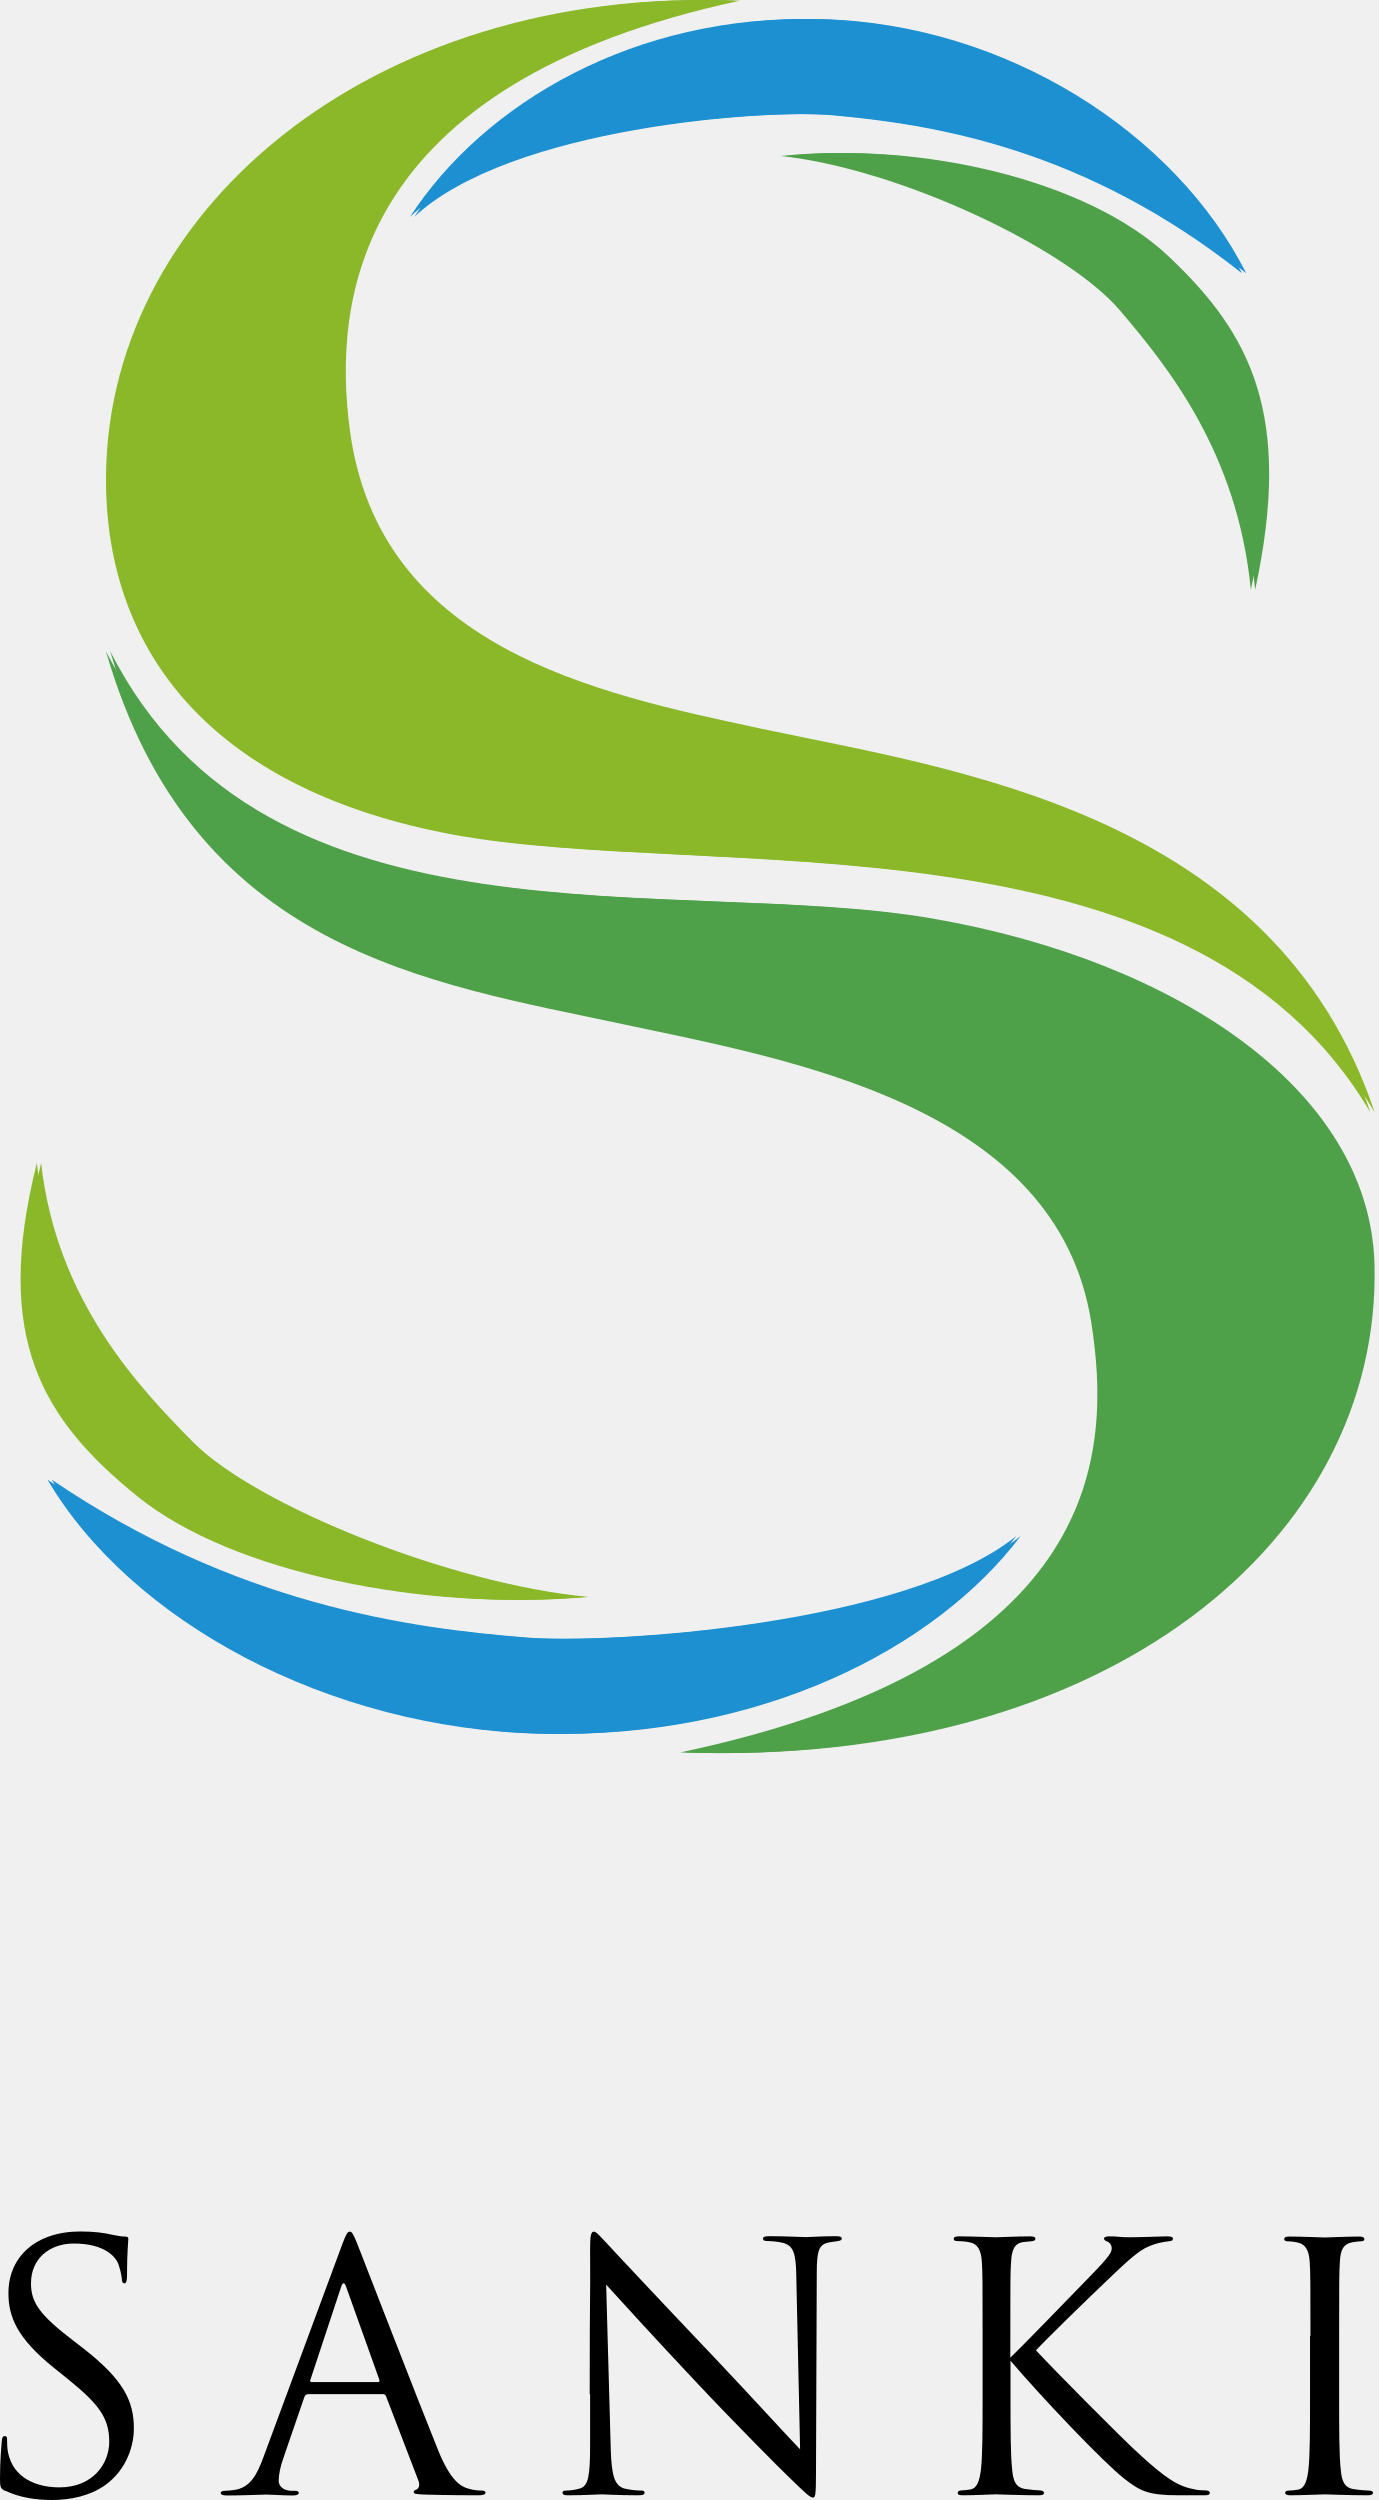
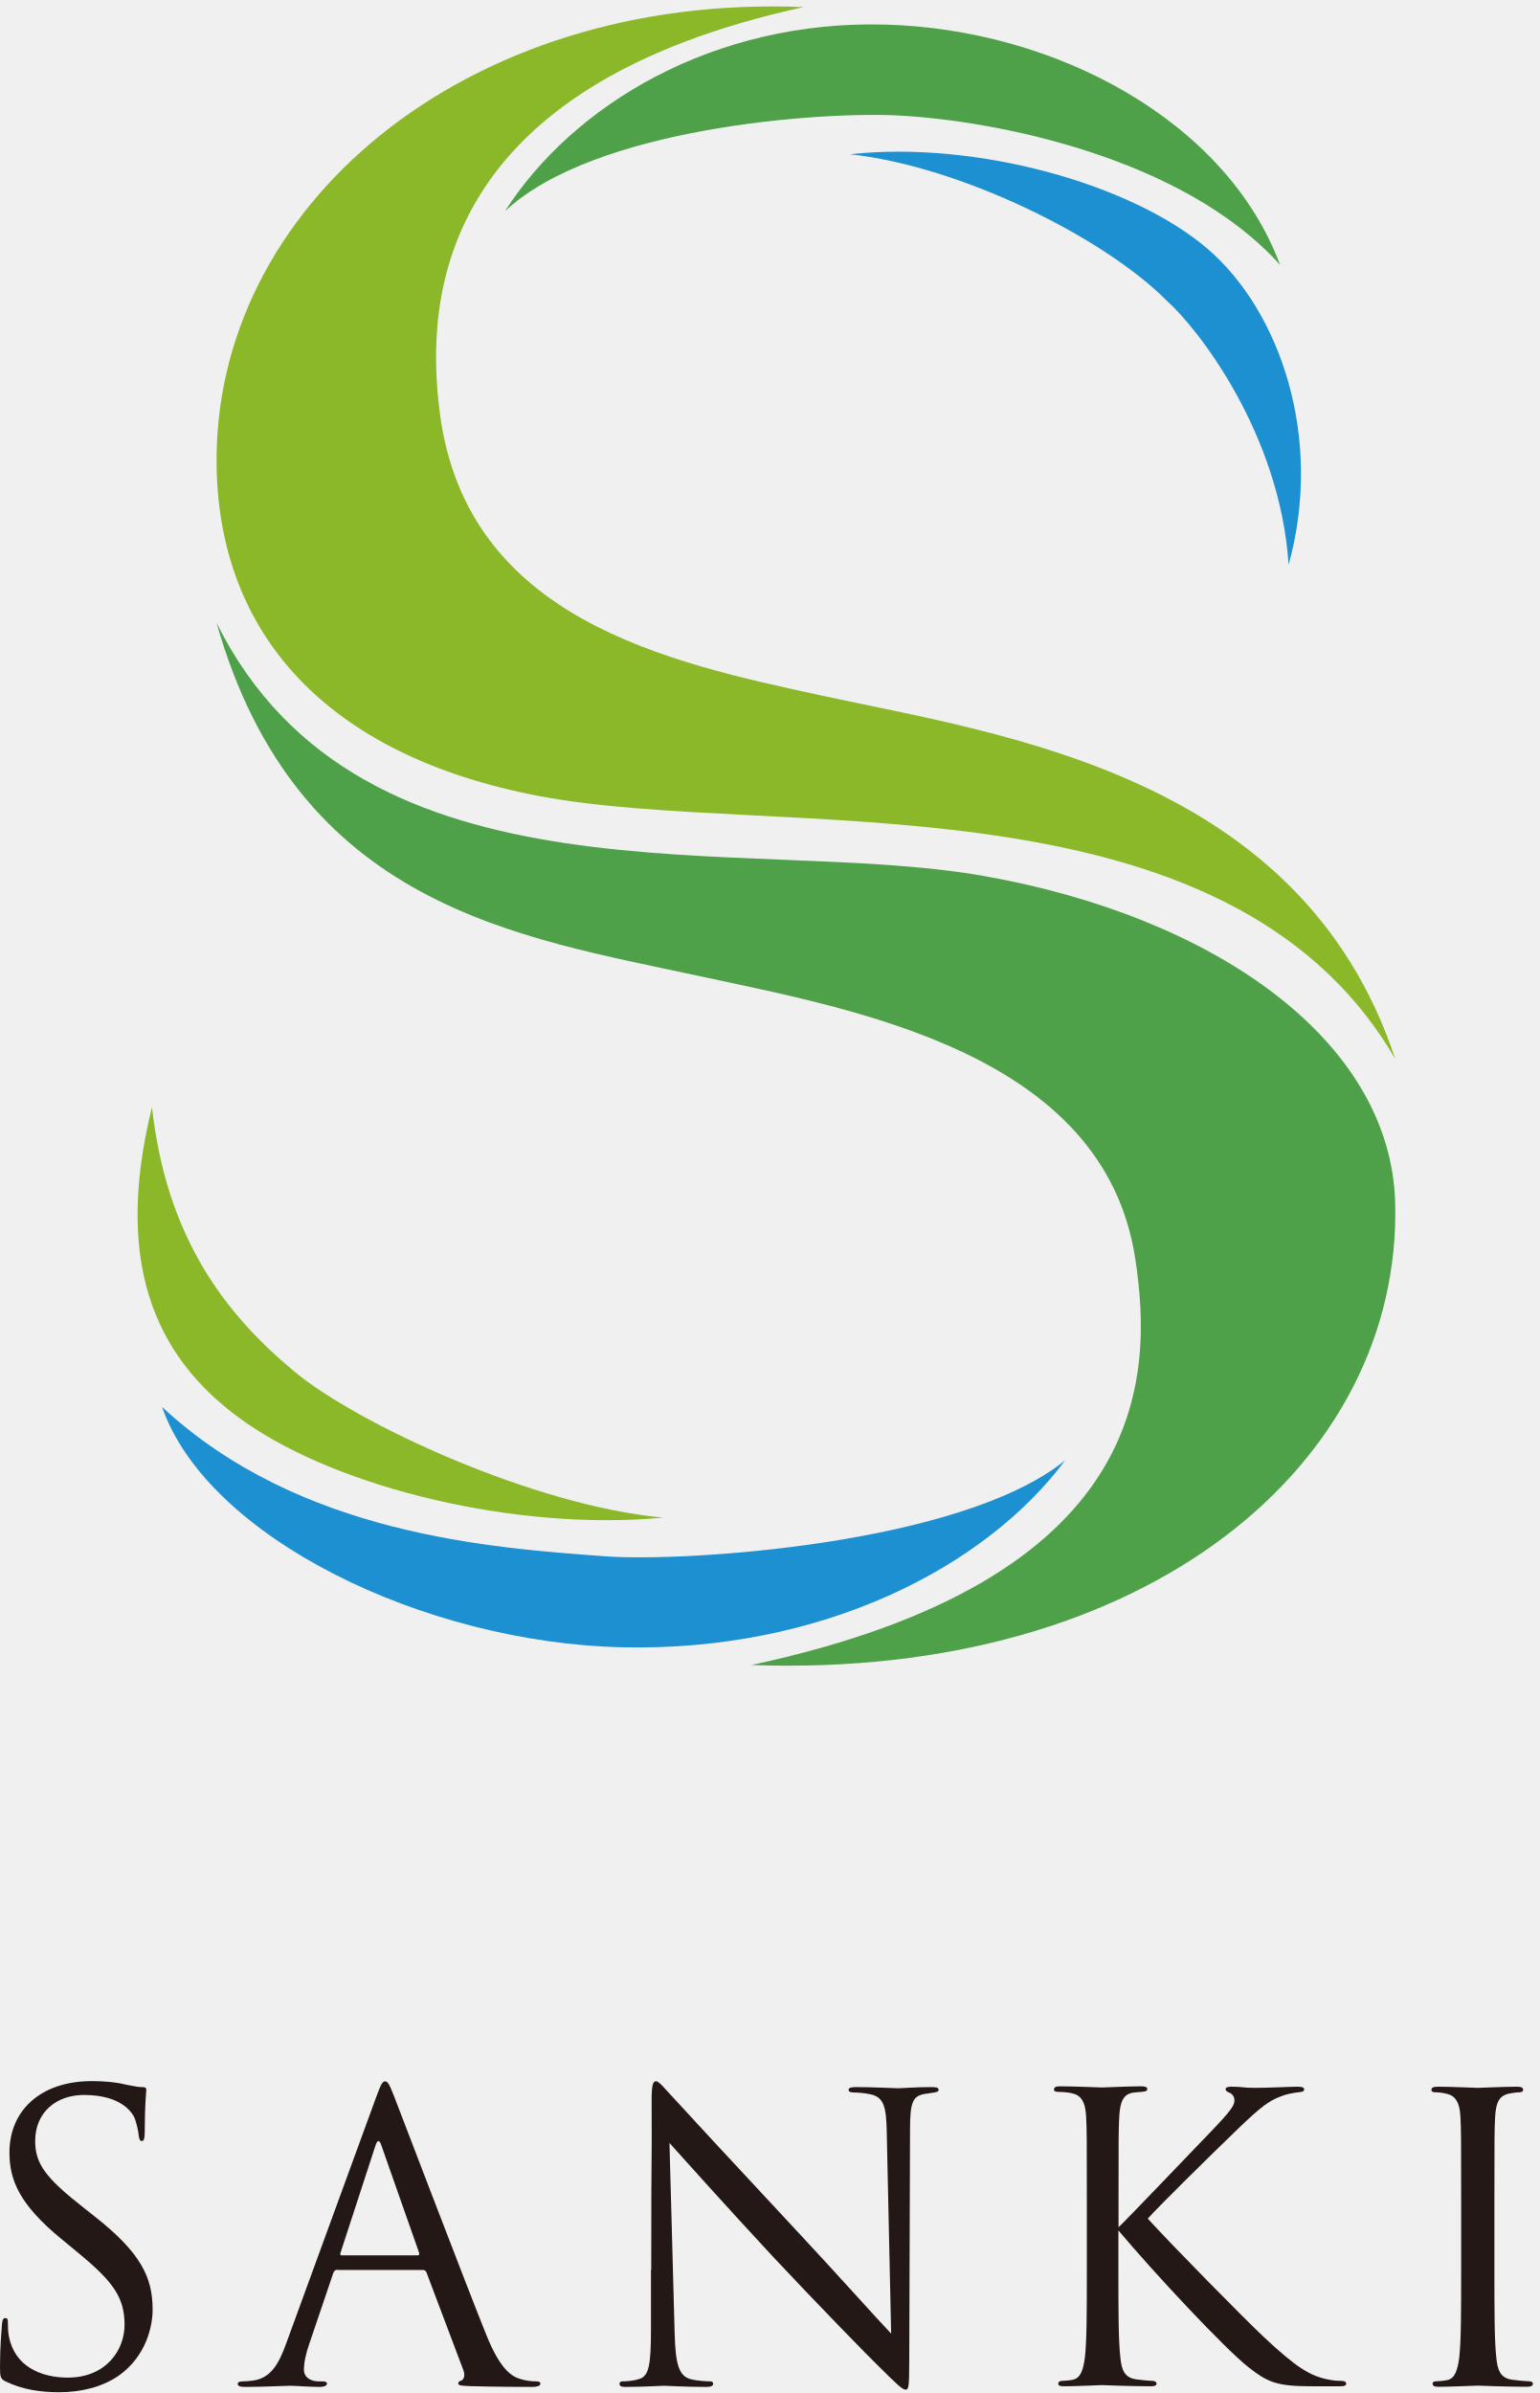
- <svg xmlns="http://www.w3.org/2000/svg" width="43" height="78" viewBox="0 0 43 78" fill="none">
-   <path d="M0.161 77.718C0.012 77.642 0 77.6 0 77.312C0 76.777 0.042 76.348 0.054 76.178C0.066 76.06 0.084 76.007 0.143 76.007C0.209 76.007 0.221 76.036 0.221 76.125C0.221 76.219 0.221 76.372 0.251 76.519C0.412 77.312 1.128 77.606 1.856 77.606C2.894 77.606 3.408 76.871 3.408 76.183C3.408 75.448 3.091 75.019 2.16 74.261L1.671 73.867C0.519 72.938 0.263 72.273 0.263 71.544C0.263 70.404 1.128 69.622 2.506 69.622C2.93 69.622 3.246 69.663 3.515 69.727C3.718 69.769 3.807 69.78 3.897 69.78C3.986 69.78 4.004 69.804 4.004 69.857C4.004 69.91 3.963 70.263 3.963 70.992C3.963 71.162 3.939 71.239 3.885 71.239C3.819 71.239 3.807 71.186 3.801 71.097C3.79 70.968 3.724 70.68 3.658 70.562C3.593 70.445 3.3 69.998 2.304 69.998C1.558 69.998 0.967 70.457 0.967 71.239C0.967 71.85 1.247 72.232 2.292 73.032L2.596 73.267C3.873 74.261 4.177 74.925 4.177 75.778C4.177 76.219 4.004 77.03 3.258 77.553C2.793 77.871 2.208 78 1.623 78C1.116 78 0.615 77.924 0.167 77.712L0.161 77.718Z" fill="black" />
-   <path d="M9.602 74.702C9.548 74.702 9.519 74.731 9.495 74.79L8.844 76.683C8.749 76.948 8.695 77.207 8.695 77.4C8.695 77.612 8.904 77.712 9.083 77.712H9.178C9.286 77.712 9.322 77.736 9.322 77.777C9.322 77.841 9.226 77.859 9.125 77.859C8.862 77.859 8.432 77.83 8.313 77.83C8.194 77.83 7.597 77.859 7.09 77.859C6.947 77.859 6.887 77.836 6.887 77.777C6.887 77.736 6.941 77.712 7.036 77.712C7.114 77.712 7.209 77.7 7.299 77.689C7.8 77.624 8.015 77.218 8.212 76.683L10.67 70.045C10.802 69.692 10.844 69.627 10.909 69.627C10.975 69.627 11.017 69.68 11.148 70.01C11.309 70.415 13.016 74.831 13.672 76.454C14.06 77.406 14.376 77.577 14.603 77.642C14.764 77.695 14.937 77.706 15.027 77.706C15.093 77.706 15.146 77.718 15.146 77.771C15.146 77.836 15.051 77.853 14.931 77.853C14.77 77.853 13.977 77.853 13.231 77.83C13.022 77.818 12.908 77.818 12.908 77.753C12.908 77.712 12.938 77.689 12.986 77.677C13.052 77.653 13.117 77.559 13.052 77.389L12.043 74.76C12.019 74.719 12.001 74.696 11.947 74.696H9.614L9.602 74.702ZM11.792 74.32C11.846 74.32 11.846 74.29 11.834 74.243L10.802 71.356C10.748 71.197 10.694 71.197 10.641 71.356L9.686 74.243C9.662 74.296 9.686 74.32 9.716 74.32H11.786H11.792Z" fill="black" />
-   <path d="M18.399 74.702C18.399 70.845 18.423 72.232 18.411 70.162C18.411 69.745 18.441 69.627 18.53 69.627C18.619 69.627 18.799 69.863 18.912 69.969C19.073 70.151 20.69 71.874 22.361 73.632C23.436 74.766 24.617 76.066 24.963 76.419L24.844 70.992C24.832 70.298 24.754 70.062 24.42 69.974C24.223 69.933 24.05 69.921 23.955 69.921C23.835 69.921 23.805 69.892 23.805 69.845C23.805 69.78 23.895 69.769 24.02 69.769C24.51 69.769 25.029 69.798 25.148 69.798C25.268 69.798 25.626 69.769 26.067 69.769C26.187 69.769 26.264 69.78 26.264 69.845C26.264 69.886 26.223 69.91 26.145 69.921C26.061 69.933 25.996 69.945 25.864 69.963C25.56 70.027 25.483 70.186 25.483 70.927L25.459 77.165C25.459 77.871 25.435 77.924 25.363 77.924C25.274 77.924 25.148 77.806 24.569 77.242C24.45 77.136 22.887 75.566 21.741 74.343C20.482 73.008 19.258 71.662 18.912 71.28L19.055 76.401C19.079 77.277 19.186 77.553 19.479 77.642C19.682 77.695 19.927 77.706 20.022 77.706C20.076 77.706 20.111 77.73 20.111 77.771C20.111 77.836 20.046 77.853 19.915 77.853C19.294 77.853 18.864 77.824 18.763 77.824C18.661 77.824 18.208 77.853 17.724 77.853C17.617 77.853 17.551 77.841 17.551 77.771C17.551 77.73 17.581 77.706 17.641 77.706C17.73 77.706 17.921 77.695 18.088 77.642C18.357 77.565 18.411 77.259 18.411 76.283V74.702H18.399Z" fill="black" />
-   <path d="M31.522 73.561C31.856 73.243 33.336 71.714 33.993 71.038C34.643 70.374 34.685 70.268 34.685 70.138C34.685 70.056 34.631 69.968 34.542 69.933C34.464 69.903 34.446 69.88 34.446 69.839C34.446 69.797 34.512 69.774 34.607 69.774C34.924 69.774 34.888 69.803 35.258 69.803C35.592 69.803 36.236 69.774 36.41 69.774C36.559 69.774 36.595 69.803 36.595 69.85C36.595 69.897 36.571 69.915 36.475 69.927C36.266 69.95 36.075 69.992 35.92 70.056C35.646 70.162 35.443 70.291 34.792 70.909C33.837 71.814 32.602 73.025 32.322 73.331C33.008 74.066 34.977 76.048 35.491 76.518C36.38 77.341 36.762 77.576 37.281 77.671C37.376 77.694 37.484 77.7 37.597 77.7C37.687 77.7 37.746 77.723 37.746 77.776C37.746 77.829 37.705 77.853 37.585 77.853H36.786C35.843 77.853 35.592 77.735 35.085 77.341C34.434 76.836 32.483 74.778 31.528 73.655V74.754C31.528 75.777 31.528 76.624 31.582 77.071C31.611 77.382 31.677 77.618 32.005 77.659C32.155 77.682 32.375 77.7 32.441 77.7C32.536 77.7 32.572 77.741 32.572 77.776C32.572 77.829 32.531 77.853 32.411 77.853C31.814 77.853 31.134 77.823 31.074 77.823C31.015 77.823 30.382 77.853 30.054 77.853C29.934 77.853 29.881 77.841 29.881 77.776C29.881 77.747 29.905 77.7 30 77.7C30.066 77.7 30.185 77.688 30.281 77.671C30.495 77.629 30.561 77.382 30.603 77.071C30.657 76.624 30.657 75.777 30.657 74.754V72.873C30.657 71.209 30.657 70.909 30.633 70.562C30.609 70.197 30.502 70.015 30.263 69.962C30.143 69.933 29.947 69.921 29.875 69.921C29.785 69.921 29.756 69.897 29.756 69.856C29.756 69.792 29.809 69.774 29.929 69.774C30.287 69.774 31.015 69.803 31.068 69.803C31.122 69.803 31.808 69.774 32.131 69.774C32.25 69.774 32.304 69.797 32.304 69.85C32.304 69.891 32.28 69.915 32.184 69.927C32.065 69.939 32.053 69.939 31.946 69.95C31.653 69.98 31.564 70.197 31.546 70.568C31.522 70.909 31.522 71.209 31.522 72.879V73.561Z" fill="black" />
-   <path d="M40.886 72.879C40.886 71.215 40.886 70.915 40.862 70.568C40.838 70.204 40.73 70.021 40.492 69.968C40.372 69.939 40.229 69.927 40.157 69.927C40.116 69.927 40.068 69.904 40.068 69.863C40.068 69.798 40.122 69.78 40.241 69.78C40.599 69.78 41.279 69.81 41.333 69.81C41.387 69.81 42.073 69.78 42.395 69.78C42.515 69.78 42.568 69.804 42.568 69.863C42.568 69.904 42.527 69.927 42.479 69.927C42.401 69.927 42.336 69.939 42.204 69.957C41.912 70.01 41.822 70.192 41.804 70.568C41.781 70.909 41.781 71.209 41.781 72.879V74.76C41.781 75.784 41.781 76.63 41.834 77.077C41.864 77.389 41.93 77.624 42.258 77.665C42.407 77.689 42.64 77.706 42.706 77.706C42.801 77.706 42.837 77.736 42.837 77.771C42.837 77.824 42.795 77.853 42.676 77.853C42.079 77.853 41.387 77.824 41.333 77.824C41.279 77.824 40.593 77.853 40.271 77.853C40.151 77.853 40.098 77.83 40.098 77.771C40.098 77.742 40.122 77.706 40.217 77.706C40.283 77.706 40.402 77.695 40.498 77.677C40.712 77.636 40.778 77.389 40.82 77.077C40.873 76.63 40.873 75.784 40.873 74.76V72.879H40.886Z" fill="black" />
-   <path d="M21.341 54.675C34.559 55.145 43.093 48.048 42.885 39.464C42.753 34.042 36.756 29.991 29.117 28.662C21.162 27.281 8.301 29.944 3.437 20.313C6.141 29.685 13.523 30.661 19.598 31.961C24.802 33.072 33.127 34.483 34.184 41.275C34.798 45.226 34.673 51.864 21.335 54.681L21.341 54.675Z" fill="#4FA149" />
-   <path d="M31.844 47.925C29.165 51.471 23.68 54.24 17.02 54.093C10.36 53.946 4.195 50.559 1.617 46.167C7.328 50.048 12.729 50.8 16.483 51.094C19.085 51.3 28.359 50.718 31.844 47.925Z" fill="#1D90D1" />
-   <path d="M18.363 49.824C13.457 50.271 7.388 49.089 4.434 46.696C1.444 44.28 -0.09 41.751 1.283 36.289C1.766 40.587 4.332 43.28 6.027 44.997C7.955 46.949 14.06 49.43 18.363 49.824Z" fill="#8AB829" />
-   <path d="M23.083 0.022C11.733 -0.448 3.27 6.643 3.443 15.227C3.557 20.648 7.06 24.682 14.209 26.029C22.14 27.522 37.227 25.082 42.891 34.707C39.739 25.335 29.803 24.023 23.728 22.73C18.524 21.619 11.822 20.207 10.915 13.416C10.39 9.465 10.969 2.621 23.083 0.022Z" fill="#8AB829" />
-   <path d="M12.926 6.766C15.23 3.221 19.938 0.445 25.655 0.598C31.373 0.745 36.666 4.132 38.88 8.524C33.975 4.644 29.338 3.891 26.115 3.597C23.883 3.391 15.916 3.973 12.926 6.766Z" fill="#1D90D1" />
-   <path d="M24.498 4.867C28.711 4.42 33.921 5.602 36.457 7.995C39.023 10.412 40.342 12.94 39.161 18.402C38.743 14.104 36.541 11.411 35.084 9.694C33.431 7.742 28.186 5.261 24.492 4.867H24.498Z" fill="#4FA149" />
-   <path d="M21.207 54.675C34.425 55.145 42.959 48.048 42.751 39.464C42.619 34.042 36.622 29.991 28.983 28.662C21.028 27.281 8.167 29.944 3.303 20.313C6.007 29.685 13.389 30.661 19.464 31.961C24.668 33.072 32.993 34.483 34.05 41.275C34.664 45.226 34.539 51.864 21.201 54.681L21.207 54.675Z" fill="#4FA149" />
-   <path d="M31.71 47.925C29.03 51.471 23.546 54.24 16.886 54.093C10.226 53.946 4.061 50.559 1.483 46.167C7.194 50.048 12.595 50.8 16.349 51.094C18.951 51.3 28.225 50.718 31.71 47.925Z" fill="#1D90D1" />
-   <path d="M18.229 49.824C13.323 50.271 7.254 49.089 4.3 46.696C1.31 44.28 -0.224 41.751 1.149 36.289C1.632 40.587 4.198 43.28 5.893 44.997C7.821 46.949 13.926 49.43 18.229 49.824Z" fill="#8AB829" />
-   <path d="M22.949 0.022C11.598 -0.448 3.136 6.643 3.309 15.227C3.423 20.648 6.926 24.682 14.075 26.029C22.006 27.522 37.093 25.082 42.756 34.707C39.605 25.335 29.669 24.023 23.594 22.73C18.39 21.619 11.688 20.207 10.781 13.416C10.256 9.465 10.835 2.621 22.949 0.022Z" fill="#8AB829" />
-   <path d="M12.792 6.766C15.096 3.221 19.804 0.445 25.521 0.598C31.239 0.745 36.532 4.132 38.746 8.524C33.841 4.644 29.204 3.891 25.981 3.597C23.749 3.391 15.782 3.973 12.792 6.766Z" fill="#1D90D1" />
-   <path d="M24.364 4.867C28.577 4.42 33.787 5.602 36.323 7.995C38.889 10.412 40.208 12.94 39.026 18.402C38.609 14.104 36.407 11.411 34.95 9.694C33.297 7.742 28.052 5.261 24.358 4.867H24.364Z" fill="#4FA149" />
+ <svg xmlns="http://www.w3.org/2000/svg" width="119" height="185" viewBox="0 0 119 185" fill="none">
+   <g clip-path="url(#clip0_416_270)">
+     <path d="M58.09 128.72C88.64 129.82 108.35 113.18 107.87 93.05C107.57 80.33 93.71 70.83 76.06 67.72C57.68 64.48 27.97 70.72 16.74 48.15C22.99 70.12 40.04 72.42 54.07 75.46C66.1 78.06 85.33 81.37 87.77 97.29C89.19 106.56 88.9 122.12 58.09 128.72Z" fill="#4FA149" />
+     <path d="M82.36 112.89C76.17 121.2 63.5 127.7 48.11 127.35C32.73 127 16.02 118.84 12.53 108.77C23.16 118.65 37.94 119.67 46.87 120.32C52.88 120.76 74.31 119.43 82.36 112.89Z" fill="#1D90D1" />
+     <path d="M51.22 117.33C39.89 118.38 26.29 115.04 19.03 110C12.53 105.48 8.58 98.4 11.75 85.59C12.87 95.67 17.39 101.56 22.72 106C27.62 110.09 41.28 116.4 51.22 117.32V117.33Z" fill="#8AB829" />
+     <path d="M62.13 0.55C35.9 -0.55 16.34 16.08 16.75 36.2C17.01 48.92 25.11 58.37 41.62 61.53C59.95 65.04 94.79 59.31 107.88 81.88C100.61 59.91 77.65 56.83 63.61 53.79C51.58 51.19 36.1 47.88 34.01 31.96C32.79 22.69 34.13 6.65 62.13 0.55Z" fill="#8AB829" />
+     <path d="M39.02 16.36C44.33 8.05 55.21 1.55 68.42 1.9C81.63 2.25 94.83 9.35 98.97 20.48C91.56 12.24 77.2 9.34 69.48 8.93C63.58 8.61 45.92 9.82 39.01 16.36H39.02Z" fill="#4FA149" />
+     <path d="M65.75 11.92C75.48 10.87 87.52 14.21 93.38 19.25C98.96 24.05 102.35 33.84 99.63 43.66C98.97 33.54 92.64 25.41 90.21 23.25C85.37 18.36 74.27 12.85 65.74 11.93L65.75 11.92Z" fill="#1D90D1" />
+     <path d="M0.46 184.12C0.03 183.91 0 183.78 0 182.95C0 181.42 0.12 180.19 0.15 179.7C0.18 179.36 0.24 179.21 0.4 179.21C0.58 179.21 0.61 179.3 0.61 179.55C0.61 179.83 0.61 180.26 0.7 180.68C1.16 182.95 3.18 183.81 5.24 183.81C8.19 183.81 9.63 181.69 9.63 179.73C9.63 177.61 8.74 176.39 6.1 174.21L4.72 173.07C1.47 170.4 0.73 168.5 0.73 166.41C0.73 163.13 3.18 160.89 7.08 160.89C8.28 160.89 9.17 161.01 9.93 161.2C10.51 161.32 10.76 161.35 11 161.35C11.24 161.35 11.31 161.41 11.31 161.56C11.31 161.71 11.19 162.73 11.19 164.81C11.19 165.3 11.13 165.52 10.98 165.52C10.8 165.52 10.77 165.37 10.73 165.12C10.7 164.75 10.52 163.92 10.33 163.59C10.14 163.26 9.32 161.96 6.49 161.96C4.37 161.96 2.72 163.28 2.72 165.52C2.72 167.27 3.52 168.37 6.46 170.67L7.32 171.35C10.94 174.2 11.8 176.1 11.8 178.56C11.8 179.82 11.31 182.15 9.19 183.65C7.87 184.57 6.21 184.94 4.56 184.94C3.12 184.94 1.71 184.73 0.45 184.11L0.46 184.12Z" fill="#231815" />
+     <path d="M26.08 175.47C25.93 175.47 25.83 175.56 25.77 175.72L23.93 181.15C23.65 181.92 23.5 182.65 23.5 183.21C23.5 183.82 24.08 184.1 24.6 184.1H24.88C25.19 184.1 25.28 184.16 25.28 184.28C25.28 184.46 25 184.53 24.73 184.53C23.99 184.53 22.77 184.44 22.43 184.44C22.09 184.44 20.4 184.53 18.96 184.53C18.56 184.53 18.38 184.47 18.38 184.28C18.38 184.16 18.53 184.1 18.81 184.1C19.02 184.1 19.3 184.07 19.55 184.04C20.96 183.86 21.58 182.69 22.13 181.16L29.09 162.11C29.46 161.1 29.58 160.91 29.77 160.91C29.96 160.91 30.08 161.06 30.45 162.01C30.91 163.18 35.73 175.85 37.6 180.51C38.7 183.24 39.59 183.73 40.24 183.92C40.7 184.07 41.19 184.1 41.44 184.1C41.62 184.1 41.78 184.13 41.78 184.28C41.78 184.46 41.5 184.53 41.17 184.53C40.71 184.53 38.47 184.53 36.35 184.47C35.77 184.44 35.43 184.44 35.43 184.26C35.43 184.14 35.52 184.08 35.64 184.05C35.82 183.99 36.01 183.71 35.82 183.22L32.97 175.67C32.91 175.55 32.85 175.49 32.69 175.49H26.09L26.08 175.47ZM32.28 174.36C32.43 174.36 32.43 174.27 32.4 174.15L29.49 165.87C29.34 165.41 29.18 165.41 29.03 165.87L26.33 174.15C26.27 174.3 26.33 174.36 26.42 174.36H32.28Z" fill="#231815" />
+     <path d="M50.35 175.47C50.35 164.4 50.41 168.38 50.38 162.43C50.38 161.23 50.47 160.9 50.72 160.9C50.97 160.9 51.49 161.58 51.79 161.88C52.25 162.4 56.82 167.34 61.54 172.4C64.58 175.65 67.92 179.39 68.9 180.41L68.56 164.83C68.53 162.84 68.31 162.16 67.36 161.92C66.81 161.8 66.32 161.77 66.04 161.77C65.7 161.77 65.61 161.68 65.61 161.56C65.61 161.38 65.86 161.35 66.22 161.35C67.6 161.35 69.07 161.44 69.41 161.44C69.75 161.44 70.76 161.35 72.02 161.35C72.36 161.35 72.57 161.38 72.57 161.56C72.57 161.68 72.45 161.74 72.23 161.77C71.98 161.8 71.8 161.83 71.43 161.89C70.57 162.07 70.36 162.53 70.36 164.65L70.3 182.56C70.3 184.58 70.24 184.74 70.02 184.74C69.77 184.74 69.41 184.4 67.78 182.78C67.44 182.47 63.03 177.96 59.77 174.47C56.21 170.64 52.75 166.77 51.76 165.67L52.16 180.36C52.22 182.88 52.53 183.67 53.36 183.92C53.94 184.07 54.62 184.1 54.89 184.1C55.04 184.1 55.14 184.16 55.14 184.28C55.14 184.46 54.96 184.53 54.59 184.53C52.84 184.53 51.61 184.44 51.34 184.44C51.07 184.44 49.78 184.53 48.39 184.53C48.08 184.53 47.9 184.5 47.9 184.28C47.9 184.16 47.99 184.1 48.15 184.1C48.4 184.1 48.95 184.07 49.41 183.92C50.18 183.71 50.33 182.82 50.33 180.02V175.48L50.35 175.47Z" fill="#231815" />
+     <path d="M86.49 172.18C87.44 171.26 91.61 166.87 93.48 164.94C95.32 163.04 95.44 162.73 95.44 162.36C95.44 162.11 95.29 161.87 95.04 161.78C94.83 161.69 94.76 161.63 94.76 161.5C94.76 161.37 94.94 161.32 95.22 161.32C96.11 161.32 96.02 161.41 97.06 161.41C98.01 161.41 99.82 161.32 100.31 161.32C100.74 161.32 100.83 161.41 100.83 161.53C100.83 161.65 100.77 161.71 100.49 161.74C99.91 161.8 99.35 161.92 98.92 162.11C98.15 162.42 97.57 162.79 95.73 164.56C93.03 167.17 89.53 170.63 88.74 171.52C90.67 173.64 96.26 179.31 97.7 180.66C100.22 183.02 101.29 183.7 102.76 183.97C103.04 184.03 103.34 184.06 103.65 184.06C103.9 184.06 104.08 184.12 104.08 184.27C104.08 184.42 103.96 184.48 103.62 184.48H101.35C98.68 184.48 97.97 184.14 96.53 183.01C94.69 181.57 89.17 175.65 86.47 172.43V175.59C86.47 178.53 86.47 180.96 86.62 182.25C86.71 183.14 86.9 183.81 87.82 183.94C88.25 184 88.86 184.06 89.05 184.06C89.33 184.06 89.42 184.18 89.42 184.27C89.42 184.42 89.3 184.48 88.96 184.48C87.27 184.48 85.34 184.39 85.19 184.39C85.04 184.39 83.23 184.48 82.31 184.48C81.97 184.48 81.82 184.45 81.82 184.27C81.82 184.18 81.88 184.06 82.16 184.06C82.34 184.06 82.68 184.03 82.96 183.97C83.57 183.85 83.76 183.14 83.88 182.25C84.03 180.96 84.03 178.54 84.03 175.59V170.19C84.03 165.4 84.03 164.55 83.97 163.56C83.91 162.52 83.6 162 82.93 161.84C82.59 161.75 82.04 161.72 81.83 161.72C81.58 161.72 81.49 161.66 81.49 161.54C81.49 161.36 81.64 161.29 81.98 161.29C82.99 161.29 85.05 161.38 85.2 161.38C85.35 161.38 87.29 161.29 88.21 161.29C88.55 161.29 88.7 161.35 88.7 161.5C88.7 161.62 88.64 161.68 88.36 161.71C88.02 161.74 87.99 161.74 87.68 161.77C86.85 161.86 86.61 162.48 86.54 163.55C86.48 164.53 86.48 165.39 86.48 170.18V172.14L86.49 172.18Z" fill="#231815" />
+     <path d="M112.97 170.22C112.97 165.43 112.97 164.58 112.91 163.59C112.85 162.55 112.54 162.03 111.87 161.87C111.53 161.78 111.13 161.75 110.92 161.75C110.8 161.75 110.67 161.69 110.67 161.57C110.67 161.39 110.82 161.32 111.16 161.32C112.17 161.32 114.11 161.41 114.26 161.41C114.41 161.41 116.35 161.32 117.27 161.32C117.61 161.32 117.76 161.38 117.76 161.57C117.76 161.69 117.64 161.75 117.51 161.75C117.3 161.75 117.11 161.78 116.74 161.84C115.91 161.99 115.67 162.52 115.6 163.59C115.54 164.57 115.54 165.43 115.54 170.22V175.62C115.54 178.56 115.54 180.99 115.69 182.28C115.78 183.17 115.97 183.84 116.89 183.97C117.32 184.03 117.96 184.09 118.15 184.09C118.43 184.09 118.52 184.18 118.52 184.27C118.52 184.42 118.4 184.52 118.06 184.52C116.37 184.52 114.41 184.43 114.26 184.43C114.11 184.43 112.17 184.52 111.25 184.52C110.91 184.52 110.76 184.46 110.76 184.27C110.76 184.18 110.82 184.09 111.1 184.09C111.28 184.09 111.62 184.06 111.9 184C112.51 183.88 112.7 183.17 112.82 182.28C112.97 180.99 112.97 178.57 112.97 175.62V170.22Z" fill="#231815" />
+   </g>
+   <defs>
+     <clipPath id="clip0_416_270">
+       <rect width="118.52" height="184.45" fill="white" transform="translate(0 0.5)" />
+     </clipPath>
+   </defs>
</svg>
